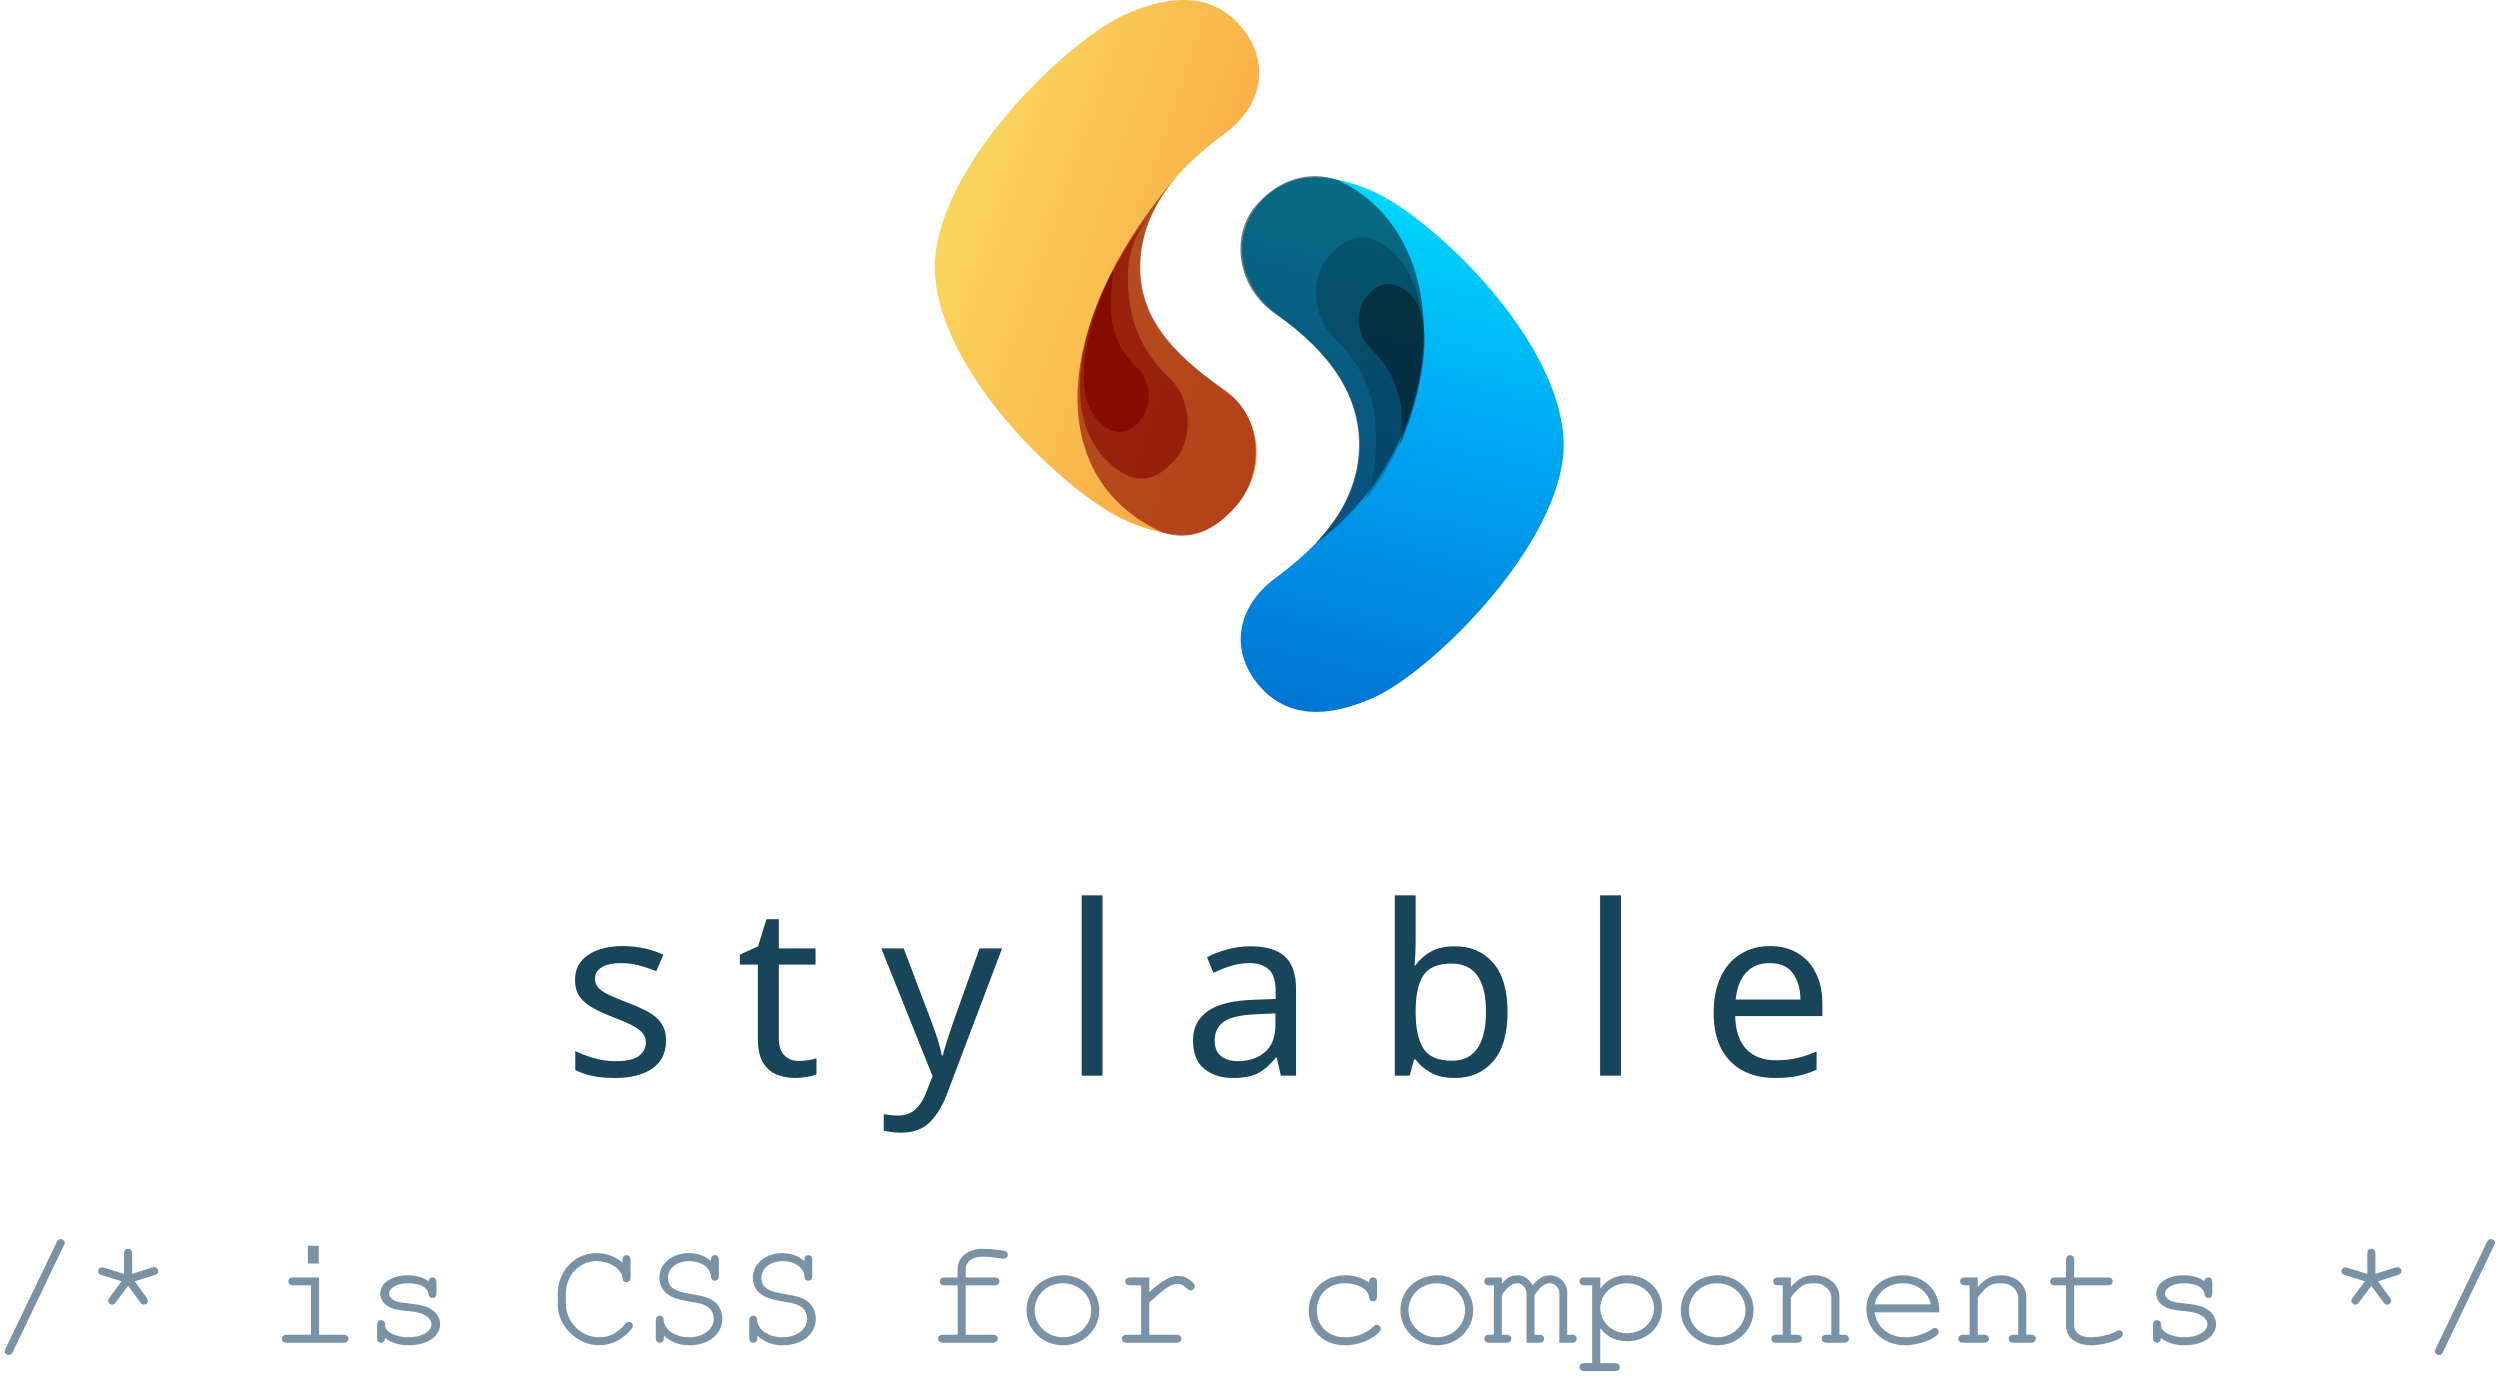
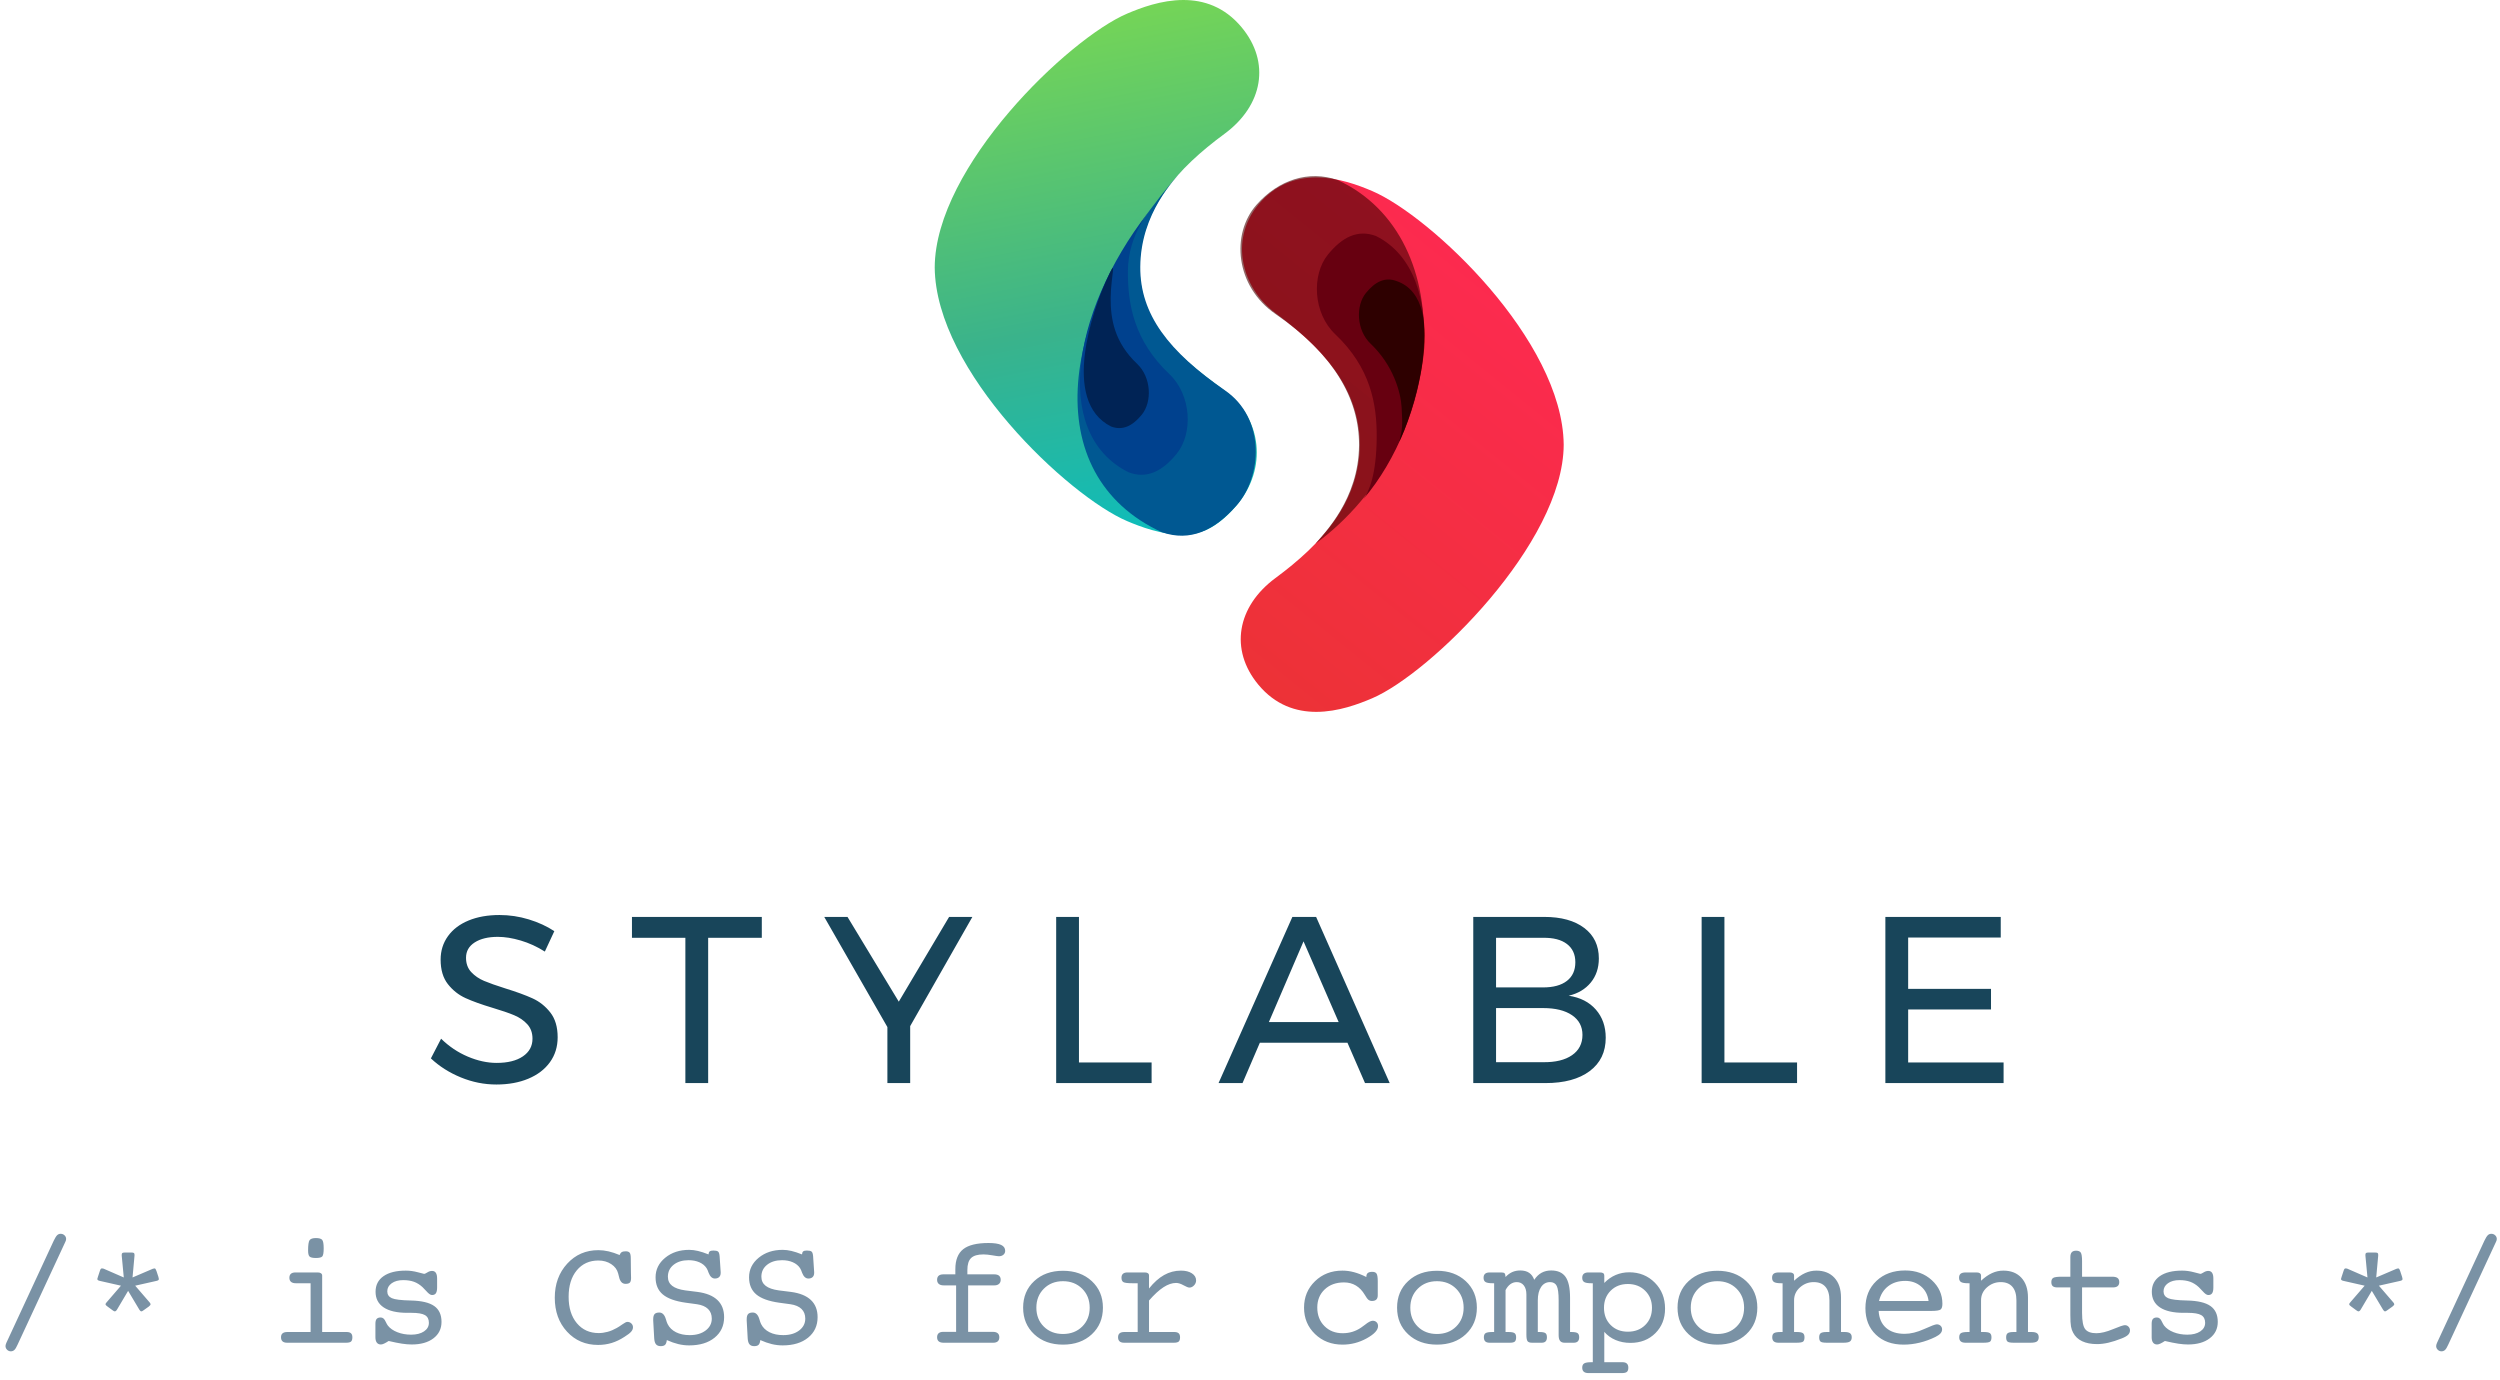
<svg xmlns="http://www.w3.org/2000/svg" width="337px" height="186px" viewBox="0 0 337 186" version="1.1">
  <defs>
-     <linearGradient x1="13.804%" y1="6.877%" x2="200.223%" y2="112.747%" id="linearGradient-1">
-       <stop stop-color="#FAD961" offset="0%" />
-       <stop stop-color="#F76E1E" offset="100%" />
-       <stop stop-color="#F76B1C" offset="100%" />
+     <linearGradient x1="66.548%" y1="-4.692%" x2="80.272%" y2="111.186%" id="linearGradient-1">
+       <stop stop-color="#7AD852" offset="0%" />
+       <stop stop-color="#3AB38B" offset="53.584%" />
+       <stop stop-color="#00BFC9" offset="100%" />
    </linearGradient>
-     <linearGradient x1="6.862%" y1="126.318%" x2="27.285%" y2="-18.451%" id="linearGradient-2">
-       <stop stop-color="#005CC2" offset="0%" />
-       <stop stop-color="#00A8F4" offset="59.908%" />
-       <stop stop-color="#00EBFF" offset="100%" />
+     <linearGradient x1="78.094%" y1="0.738%" x2="20.394%" y2="118.622%" id="linearGradient-2">
+       <stop stop-color="#FF2953" offset="0%" />
+       <stop stop-color="#EA3333" offset="100%" />
    </linearGradient>
  </defs>
  <g id="Page-1" stroke="none" stroke-width="1" fill="none" fill-rule="evenodd">
-     <g id="Sizes" transform="translate(-102, -516)">
-       <g id="96-logo-vertical" transform="translate(100, 516)">
-         <g id="logo-st-copy-2" transform="translate(128, 0)">
-           <g id="Group-67" stroke-width="1">
+     <g id="Logo-2" transform="translate(-152, -13681)">
+       <g id="Group-4" transform="translate(80, 13191)">
+         <g id="96-logo-vertical" transform="translate(70, 490)">
+           <g id="logo-st-copy-2" transform="translate(128, 0)">
            <g id="Group">
-               <path d="M25.946,1.832 C18.067,5.184 0.061,22.441 0,36.04 C0.106,50.098 18.067,66.896 25.946,70.249 C27.752,71.017 30.556,72.08 33.516,72.08 C36.216,72.08 38.502,70.748 40.828,67.95 C44.738,63.246 44.268,56.483 39.057,52.645 C32.821,48.055 27.718,43.935 27.612,36.04 C27.718,28.146 32.821,22.636 39.057,18.045 C44.268,14.207 45.283,8.386 41.373,3.682 C39.047,0.884 36.216,0 33.516,0 C30.555,0 27.752,1.063 25.946,1.832 Z" id="Fill-1" fill="url(#linearGradient-1)" />
-               <path d="M40.697,68.129 C44.155,64.196 44.584,56.393 39.157,52.645 C31.549,47.392 27.665,42.383 27.71,35.965 C27.762,28.687 32.394,24.13 33.548,22.71 C16.272,42.105 13.88,64.019 30.605,71.74 C34.431,73.07 37.709,71.528 40.697,68.129 Z" id="Fill-9" fill="#850100" opacity="0.6" />
-               <path d="M32.619,61.682 C34.839,58.954 34.627,53.782 31.63,50.943 C26.864,46.428 26.013,41.516 26.042,37.065 C26.075,32.017 29.049,28.856 29.79,27.871 C18.7,41.324 15.404,58.832 26.14,64.186 C28.597,65.109 30.701,64.039 32.619,61.682 Z" id="Fill-9" fill="#850600" opacity="0.6" />
-               <path d="M27.915,56.414 C29.331,54.673 29.196,51.372 27.284,49.561 C24.242,46.68 23.699,43.546 23.718,40.705 C23.739,37.483 24.76,34.703 23.082,38.424 C21.403,42.145 16.929,54.595 23.78,58.012 C25.348,58.601 26.691,57.918 27.915,56.414 Z" id="Fill-9" fill="#850B00" opacity="0.965" />
+               <g id="Group-3-Copy">
+                 <path d="M25.946,1.832 C18.067,5.184 0.061,22.441 0,36.04 C0.106,50.098 18.067,66.896 25.946,70.249 C27.752,71.017 30.556,72.08 33.516,72.08 C36.216,72.08 38.502,70.748 40.828,67.95 C44.738,63.246 44.268,56.483 39.057,52.645 C32.821,48.055 27.718,43.935 27.612,36.04 C27.718,28.146 32.821,22.636 39.057,18.045 C44.268,14.207 45.283,8.386 41.373,3.682 C39.047,0.884 36.216,0 33.516,0 C30.555,0 27.752,1.063 25.946,1.832 Z" id="Fill-1" fill="url(#linearGradient-1)" />
+                 <path d="M40.697,68.129 C44.155,64.196 44.584,56.393 39.157,52.645 C31.549,47.392 27.665,42.383 27.71,35.965 C27.762,28.687 32.394,24.13 33.548,22.71 C16.272,42.105 13.88,64.019 30.605,71.74 C34.431,73.07 37.709,71.528 40.697,68.129 Z" id="Fill-9" fill="#005892" />
+                 <path d="M32.619,61.166 C34.839,58.438 34.627,53.266 31.63,50.426 C26.864,45.912 26.013,41 26.042,36.549 C26.075,31.501 29.049,28.34 29.79,27.355 C18.7,40.807 15.404,58.316 26.14,63.67 C28.597,64.593 30.701,63.523 32.619,61.166 Z" id="Fill-9" fill="#00418E" />
+                 <path d="M27.915,55.898 C29.331,54.157 29.196,50.856 27.284,49.045 C24.242,46.164 23.699,43.029 23.718,40.189 C23.739,36.967 24.76,34.187 23.082,37.908 C21.403,41.629 16.929,54.079 23.78,57.496 C25.348,58.085 26.691,57.402 27.915,55.898 Z" id="Fill-9" fill="#002355" />
+               </g>
+               <g id="Group-4-Copy" transform="translate(41.21212, 23.74194)">
+                 <g id="Group-5">
+                   <path d="M10.22,72.218 C7.534,72.218 4.716,71.334 2.401,68.538 C-1.49,63.837 -0.473,58.019 4.712,54.184 C10.918,49.596 15.991,44.088 16.097,36.198 C15.991,28.308 10.912,23.068 4.712,18.456 C0.135,15.052 -1.49,8.559 2.401,3.858 C4.716,1.062 7.533,0.178 10.22,0.178 C13.167,0.178 15.957,1.241 17.755,2.009 C25.596,5.359 43.437,22.106 43.575,36.198 C43.531,49.481 25.596,67.037 17.755,70.387 C15.957,71.155 13.167,72.218 10.22,72.218 Z" id="Fill-1-Copy-6" fill="url(#linearGradient-2)" />
+                   <path d="M22.557,45.691 C26.033,41.758 25.444,34.699 19.988,30.951 C12.341,25.697 8.696,19.674 8.741,13.255 C8.793,5.977 13.449,1.42 14.609,-7.10542736e-15 C-3.436,13.255 -5.16,41.31 11.65,49.03 C15.497,50.36 19.554,49.089 22.557,45.691 Z" id="Fill-9" fill="#470000" opacity="0.6" style="mix-blend-mode: multiply;" transform="translate(12.36364, 24.77419) rotate(-180) translate(-12.36364, -24.77419) " />
+                   <path d="M23.285,40.696 C25.505,37.968 25.294,32.796 22.296,29.956 C17.53,25.442 16.679,20.53 16.709,16.079 C16.742,11.031 17.752,8.727 18.493,7.742 C9.467,18.35 6.516,38.077 16.806,43.2 C19.263,44.123 21.367,43.053 23.285,40.696 Z" id="Fill-9-Copy" fill="#670010" transform="translate(17.53804, 25.6359) rotate(-180) translate(-17.53804, -25.6359) " />
+                   <path d="M23.889,33.973 C25.306,32.232 25.171,28.932 23.258,27.12 C20.217,24.239 19.199,20.582 19.084,18.555 C18.944,16.054 18.96,15.699 19.399,13.935 C18.061,16.345 12.201,32.971 19.755,35.571 C21.322,36.16 22.665,35.477 23.889,33.973 Z" id="Fill-9-Copy-2" fill="#730000" style="mix-blend-mode: multiply;" transform="translate(20.40413, 24.85863) rotate(-180) translate(-20.40413, -24.85863) " />
+                 </g>
+               </g>
            </g>
-             <path d="M51.432,95.96 C48.746,95.96 45.928,95.076 43.613,92.28 C39.722,87.579 40.739,81.761 45.925,77.926 C52.131,73.338 57.203,67.83 57.309,59.94 C57.203,52.05 52.124,46.81 45.925,42.198 C41.348,38.794 39.722,32.301 43.613,27.6 C45.928,24.803 48.745,23.92 51.432,23.92 C54.379,23.92 57.169,24.983 58.967,25.75 C66.808,29.101 84.649,45.848 84.787,59.94 C84.743,73.223 66.808,90.779 58.967,94.129 C57.169,94.897 54.379,95.96 51.432,95.96 Z" id="Fill-1-Copy-6" fill="url(#linearGradient-2)" />
          </g>
-           <path d="M63.77,69.433 C67.245,65.499 66.656,58.44 61.2,54.692 C53.554,49.439 49.908,43.416 49.954,36.997 C50.006,29.719 54.661,25.162 55.821,23.742 C37.776,36.997 36.052,65.052 52.863,72.772 C56.709,74.102 60.766,72.831 63.77,69.433 Z" id="Fill-9" fill="#0D2434" opacity="0.6" transform="translate(53.57576, 48.51613) rotate(-180) translate(-53.57576, -48.51613) " />
-           <g id="Group-2" stroke-width="1" transform="translate(58.72727, 50.06452) rotate(-180) translate(-58.72727, -50.06452) translate(51, 32)">
-             <path d="M13.558,33.295 C15.778,30.567 15.567,25.395 12.569,22.555 C7.803,18.041 6.952,13.129 6.982,8.678 C7.015,3.63 8.025,1.326 8.766,0.341 C-0.26,10.949 -3.211,30.676 7.079,35.799 C9.536,36.722 11.64,35.652 13.558,33.295 Z" id="Fill-9-Copy" fill-opacity="0.407" fill="#001829" opacity="0.61" />
-             <path d="M8.339,28.027 C9.756,26.286 9.621,22.985 7.708,21.174 C4.667,18.293 3.648,14.636 3.534,12.608 C3.394,10.108 3.41,9.753 3.849,7.989 C2.511,10.398 -3.349,27.025 4.205,29.625 C5.772,30.214 7.115,29.531 8.339,28.027 Z" id="Fill-9-Copy-2" fill="#000000" opacity="0.385" />
-           </g>
+           <path d="M72.196,126.784 C71.076,126.453 70.047,126.288 69.108,126.288 C67.807,126.288 66.767,126.539 65.988,127.04 C65.209,127.541 64.82,128.229 64.82,129.104 C64.82,129.893 65.055,130.539 65.524,131.04 C65.993,131.541 66.569,131.936 67.252,132.224 C67.935,132.512 68.884,132.848 70.1,133.232 C71.615,133.701 72.841,134.149 73.78,134.576 C74.719,135.003 75.519,135.637 76.18,136.48 C76.841,137.323 77.172,138.437 77.172,139.824 C77.172,141.104 76.825,142.224 76.132,143.184 C75.439,144.144 74.468,144.885 73.22,145.408 C71.972,145.931 70.537,146.192 68.916,146.192 C67.273,146.192 65.673,145.872 64.116,145.232 C62.559,144.592 61.215,143.739 60.084,142.672 L61.46,140.016 C62.527,141.061 63.727,141.867 65.06,142.432 C66.393,142.997 67.689,143.28 68.948,143.28 C70.441,143.28 71.62,142.987 72.484,142.4 C73.348,141.813 73.78,141.019 73.78,140.016 C73.78,139.227 73.545,138.576 73.076,138.064 C72.607,137.552 72.015,137.147 71.3,136.848 C70.585,136.549 69.62,136.219 68.404,135.856 C66.911,135.408 65.695,134.971 64.756,134.544 C63.817,134.117 63.023,133.488 62.372,132.656 C61.721,131.824 61.396,130.725 61.396,129.36 C61.396,128.165 61.727,127.109 62.388,126.192 C63.049,125.275 63.977,124.571 65.172,124.08 C66.367,123.589 67.753,123.344 69.332,123.344 C70.676,123.344 71.993,123.541 73.284,123.936 C74.575,124.331 75.721,124.859 76.724,125.52 L75.444,128.272 C74.399,127.611 73.316,127.115 72.196,126.784 Z M87.188,123.6 L104.692,123.6 L104.692,126.416 L97.46,126.416 L97.46,146 L94.388,146 L94.388,126.416 L87.188,126.416 L87.188,123.6 Z M133.076,123.6 L124.692,138.32 L124.692,146 L121.62,146 L121.62,138.448 L113.108,123.6 L116.244,123.6 L123.156,135.024 L129.94,123.6 L133.076,123.6 Z M144.372,123.6 L147.444,123.6 L147.444,143.216 L157.236,143.216 L157.236,146 L144.372,146 L144.372,123.6 Z M186.004,146 L183.636,140.56 L171.828,140.56 L169.492,146 L166.26,146 L176.212,123.6 L179.412,123.6 L189.332,146 L186.004,146 Z M173.044,137.776 L182.452,137.776 L177.716,126.896 L173.044,137.776 Z M215.556,125.088 C216.868,126.08 217.524,127.451 217.524,129.2 C217.524,130.48 217.161,131.563 216.436,132.448 C215.711,133.333 214.719,133.925 213.46,134.224 C215.017,134.459 216.239,135.083 217.124,136.096 C218.009,137.109 218.452,138.373 218.452,139.888 C218.452,141.808 217.732,143.307 216.292,144.384 C214.852,145.461 212.863,146 210.324,146 L200.596,146 L200.596,123.6 L210.164,123.6 C212.447,123.6 214.244,124.096 215.556,125.088 Z M213.22,132.224 C213.977,131.637 214.356,130.8 214.356,129.712 C214.356,128.645 213.977,127.824 213.22,127.248 C212.463,126.672 211.391,126.395 210.004,126.416 L203.668,126.416 L203.668,133.104 L210.004,133.104 C211.391,133.104 212.463,132.811 213.22,132.224 Z M213.908,142.24 C214.847,141.589 215.316,140.677 215.316,139.504 C215.316,138.373 214.847,137.488 213.908,136.848 C212.969,136.208 211.668,135.888 210.004,135.888 L203.668,135.888 L203.668,143.184 L210.004,143.184 C211.668,143.205 212.969,142.891 213.908,142.24 Z M231.38,123.6 L234.452,123.6 L234.452,143.216 L244.244,143.216 L244.244,146 L231.38,146 L231.38,123.6 Z M256.148,123.6 L271.7,123.6 L271.7,126.384 L259.22,126.384 L259.22,133.296 L270.388,133.296 L270.388,136.08 L259.22,136.08 L259.22,143.216 L272.084,143.216 L272.084,146 L256.148,146 L256.148,123.6 Z" id="stylable" fill="#18455A" />
+           <path d="M4.361,181.277 C4.211,181.619 4.069,181.851 3.936,181.974 C3.802,182.097 3.643,182.159 3.459,182.159 C3.267,182.159 3.1,182.089 2.956,181.948 C2.813,181.808 2.741,181.639 2.741,181.441 C2.741,181.386 2.751,181.323 2.772,181.251 C2.792,181.179 2.82,181.103 2.854,181.021 L9.252,167.229 C9.423,166.874 9.573,166.633 9.703,166.506 C9.833,166.38 9.99,166.316 10.175,166.316 C10.38,166.316 10.554,166.385 10.698,166.521 C10.842,166.658 10.913,166.822 10.913,167.014 C10.913,167.068 10.905,167.13 10.888,167.198 C10.871,167.267 10.845,167.332 10.811,167.393 L4.361,181.277 Z M19.865,172.202 L22.572,171.043 L22.716,171.002 C22.763,170.989 22.801,170.982 22.828,170.982 C22.883,170.982 22.929,171.008 22.967,171.059 C23.004,171.11 23.047,171.204 23.095,171.341 L23.351,172.12 C23.372,172.202 23.387,172.269 23.397,172.32 C23.408,172.371 23.413,172.407 23.413,172.428 C23.413,172.482 23.385,172.53 23.331,172.571 C23.276,172.612 23.198,172.643 23.095,172.664 L20.224,173.31 L22.152,175.545 C22.199,175.586 22.235,175.632 22.259,175.683 C22.283,175.735 22.295,175.784 22.295,175.832 C22.295,175.866 22.273,175.909 22.229,175.96 C22.184,176.011 22.124,176.068 22.049,176.129 L21.372,176.611 C21.29,176.673 21.225,176.716 21.177,176.74 C21.13,176.763 21.089,176.775 21.054,176.775 C21.013,176.775 20.969,176.755 20.921,176.714 C20.873,176.673 20.829,176.618 20.788,176.55 L19.27,174.007 L17.763,176.55 C17.715,176.625 17.666,176.681 17.614,176.719 C17.563,176.757 17.513,176.775 17.466,176.775 C17.438,176.775 17.397,176.762 17.343,176.734 C17.288,176.707 17.226,176.666 17.158,176.611 L16.502,176.129 C16.413,176.068 16.344,176.011 16.297,175.96 C16.249,175.909 16.225,175.859 16.225,175.812 C16.225,175.777 16.239,175.735 16.266,175.683 C16.293,175.632 16.331,175.586 16.379,175.545 L18.306,173.31 L15.456,172.664 C15.346,172.643 15.263,172.611 15.205,172.566 C15.146,172.522 15.117,172.469 15.117,172.407 C15.117,172.394 15.129,172.351 15.153,172.279 C15.177,172.207 15.193,172.154 15.199,172.12 L15.456,171.341 C15.497,171.204 15.538,171.11 15.579,171.059 C15.62,171.008 15.668,170.982 15.722,170.982 C15.777,170.982 15.825,170.985 15.866,170.992 C15.907,170.999 15.945,171.009 15.979,171.023 L18.686,172.202 L18.409,169.259 L18.409,169.136 C18.409,169.02 18.44,168.941 18.501,168.9 C18.563,168.859 18.686,168.839 18.87,168.839 L19.67,168.839 C19.862,168.839 19.986,168.859 20.044,168.9 C20.103,168.941 20.132,169.02 20.132,169.136 L20.132,169.259 L19.865,172.202 Z M43.531,168.572 C43.531,167.834 43.598,167.369 43.731,167.178 C43.864,166.986 44.15,166.891 44.587,166.891 C45.011,166.891 45.291,166.971 45.428,167.132 C45.565,167.292 45.633,167.673 45.633,168.275 C45.633,168.863 45.57,169.227 45.443,169.367 C45.317,169.507 45.031,169.577 44.587,169.577 C44.15,169.577 43.864,169.512 43.731,169.382 C43.598,169.252 43.531,168.982 43.531,168.572 Z M45.428,179.554 L48.719,179.554 C48.986,179.554 49.183,179.611 49.309,179.723 C49.436,179.836 49.499,180.016 49.499,180.262 C49.499,180.542 49.439,180.735 49.319,180.841 C49.2,180.947 48.979,181 48.658,181 L40.701,181 C40.427,181 40.222,180.938 40.086,180.815 C39.949,180.692 39.881,180.508 39.881,180.262 C39.881,180.022 39.952,179.845 40.096,179.729 C40.24,179.612 40.455,179.554 40.742,179.554 L43.869,179.554 L43.869,172.981 L41.87,172.981 C41.59,172.981 41.376,172.918 41.229,172.792 C41.082,172.665 41.009,172.482 41.009,172.243 C41.009,172.004 41.077,171.824 41.214,171.705 C41.35,171.585 41.555,171.525 41.829,171.525 L44.833,171.525 C45.018,171.525 45.163,171.563 45.269,171.638 C45.375,171.713 45.428,171.816 45.428,171.946 L45.428,179.554 Z M52.606,180.262 L52.606,178.437 C52.606,178.136 52.662,177.92 52.775,177.791 C52.888,177.661 53.071,177.596 53.323,177.596 C53.604,177.596 53.826,177.787 53.99,178.17 C54.099,178.402 54.198,178.577 54.287,178.693 C54.574,179.062 54.998,179.358 55.559,179.58 C56.119,179.802 56.738,179.913 57.415,179.913 C58.139,179.913 58.72,179.766 59.158,179.472 C59.595,179.178 59.814,178.792 59.814,178.313 C59.814,177.828 59.638,177.483 59.286,177.278 C58.934,177.073 58.331,176.97 57.476,176.97 L56.912,176.97 C55.518,176.97 54.455,176.728 53.723,176.242 C52.992,175.757 52.626,175.053 52.626,174.13 C52.626,173.228 52.983,172.527 53.698,172.028 C54.412,171.529 55.415,171.279 56.707,171.279 C57.234,171.279 57.77,171.353 58.317,171.5 C58.864,171.647 59.151,171.72 59.178,171.72 C59.254,171.72 59.397,171.654 59.609,171.52 C59.821,171.387 60.03,171.32 60.235,171.32 C60.467,171.32 60.64,171.406 60.752,171.577 C60.865,171.748 60.922,172.004 60.922,172.346 L60.922,173.545 C60.922,173.908 60.867,174.169 60.758,174.33 C60.648,174.49 60.474,174.571 60.235,174.571 C60.03,174.571 59.777,174.396 59.476,174.048 C59.264,173.809 59.09,173.627 58.953,173.504 C58.591,173.169 58.204,172.928 57.794,172.781 C57.384,172.635 56.902,172.561 56.348,172.561 C55.706,172.561 55.188,172.703 54.795,172.987 C54.402,173.27 54.205,173.631 54.205,174.068 C54.205,174.499 54.407,174.807 54.81,174.991 C55.214,175.176 56.082,175.282 57.415,175.309 C58.837,175.343 59.876,175.591 60.532,176.052 C61.188,176.514 61.516,177.227 61.516,178.19 C61.516,179.113 61.154,179.852 60.429,180.405 C59.705,180.959 58.727,181.236 57.497,181.236 C57.107,181.236 56.673,181.2 56.195,181.128 C55.716,181.056 55.115,180.935 54.39,180.764 C54.151,180.921 53.946,181.039 53.775,181.118 C53.604,181.197 53.46,181.236 53.344,181.236 C53.105,181.236 52.922,181.152 52.795,180.985 C52.669,180.817 52.606,180.576 52.606,180.262 Z M85.521,169.177 C85.589,168.993 85.685,168.863 85.808,168.788 C85.931,168.712 86.109,168.675 86.341,168.675 C86.594,168.675 86.772,168.736 86.874,168.859 C86.977,168.982 87.028,169.235 87.028,169.618 C87.028,170.288 87.035,170.912 87.049,171.49 C87.062,172.067 87.069,172.318 87.069,172.243 C87.069,172.564 87.014,172.781 86.905,172.894 C86.796,173.007 86.601,173.063 86.321,173.063 C85.869,173.063 85.575,172.742 85.439,172.1 C85.391,171.908 85.353,171.761 85.326,171.659 C85.196,171.146 84.885,170.727 84.393,170.403 C83.901,170.078 83.323,169.916 82.66,169.916 C81.45,169.916 80.479,170.358 79.748,171.243 C79.016,172.129 78.651,173.316 78.651,174.807 C78.651,176.297 79.021,177.485 79.763,178.37 C80.505,179.255 81.484,179.698 82.701,179.698 C83.097,179.698 83.501,179.641 83.911,179.529 C84.321,179.416 84.724,179.247 85.121,179.021 C85.305,178.925 85.558,178.763 85.88,178.534 C86.201,178.305 86.43,178.19 86.567,178.19 C86.779,178.19 86.958,178.26 87.105,178.401 C87.252,178.541 87.325,178.713 87.325,178.918 C87.325,179.124 87.245,179.32 87.084,179.508 C86.924,179.696 86.625,179.927 86.187,180.2 C85.613,180.576 85.035,180.853 84.454,181.031 C83.873,181.208 83.261,181.297 82.619,181.297 C80.93,181.297 79.536,180.701 78.435,179.508 C77.335,178.315 76.784,176.789 76.784,174.93 C76.784,173.091 77.342,171.563 78.456,170.346 C79.57,169.129 80.971,168.521 82.66,168.521 C83.111,168.521 83.571,168.576 84.039,168.685 C84.507,168.794 85.001,168.958 85.521,169.177 Z M91.888,180.641 C91.854,180.949 91.776,181.162 91.653,181.282 C91.53,181.402 91.335,181.461 91.068,181.461 C90.781,181.461 90.567,181.378 90.427,181.21 C90.287,181.043 90.207,180.771 90.186,180.395 L90.053,178.016 L90.053,177.832 C90.053,177.503 90.116,177.271 90.243,177.134 C90.369,176.998 90.579,176.929 90.873,176.929 C91.283,176.929 91.577,177.223 91.755,177.811 C91.837,178.105 91.916,178.327 91.991,178.478 C92.23,178.956 92.608,179.325 93.124,179.585 C93.64,179.845 94.257,179.975 94.975,179.975 C95.857,179.975 96.573,179.766 97.123,179.349 C97.673,178.932 97.948,178.399 97.948,177.75 C97.948,177.209 97.779,176.775 97.441,176.447 C97.103,176.119 96.609,175.907 95.959,175.812 L94.442,175.606 C93.027,175.408 91.994,175.036 91.345,174.489 C90.696,173.942 90.371,173.173 90.371,172.182 C90.371,171.136 90.803,170.257 91.668,169.546 C92.533,168.835 93.611,168.48 94.903,168.48 C95.279,168.48 95.676,168.53 96.093,168.629 C96.51,168.728 96.981,168.883 97.508,169.095 C97.521,168.897 97.576,168.76 97.672,168.685 C97.767,168.61 97.931,168.572 98.164,168.572 C98.465,168.572 98.673,168.617 98.789,168.706 C98.906,168.794 98.977,169.006 99.005,169.341 L99.148,171.484 L99.148,171.587 C99.148,171.826 99.08,172.012 98.943,172.146 C98.806,172.279 98.615,172.346 98.369,172.346 C98.007,172.346 97.726,172.093 97.528,171.587 C97.432,171.3 97.337,171.084 97.241,170.941 C97.015,170.599 96.691,170.336 96.267,170.151 C95.843,169.967 95.361,169.875 94.821,169.875 C93.994,169.875 93.322,170.08 92.806,170.49 C92.29,170.9 92.032,171.437 92.032,172.1 C92.032,172.619 92.225,173.029 92.611,173.33 C92.998,173.631 93.587,173.836 94.38,173.945 L96.021,174.15 C97.21,174.308 98.106,174.672 98.707,175.242 C99.309,175.813 99.61,176.584 99.61,177.555 C99.61,178.703 99.182,179.624 98.328,180.318 C97.473,181.012 96.332,181.359 94.903,181.359 C94.411,181.359 93.922,181.301 93.437,181.185 C92.951,181.068 92.435,180.887 91.888,180.641 Z M104.49,180.641 C104.456,180.949 104.378,181.162 104.255,181.282 C104.132,181.402 103.937,181.461 103.67,181.461 C103.383,181.461 103.169,181.378 103.029,181.21 C102.889,181.043 102.809,180.771 102.788,180.395 L102.655,178.016 L102.655,177.832 C102.655,177.503 102.718,177.271 102.845,177.134 C102.971,176.998 103.181,176.929 103.475,176.929 C103.885,176.929 104.179,177.223 104.357,177.811 C104.439,178.105 104.518,178.327 104.593,178.478 C104.832,178.956 105.21,179.325 105.726,179.585 C106.242,179.845 106.859,179.975 107.577,179.975 C108.459,179.975 109.175,179.766 109.725,179.349 C110.275,178.932 110.551,178.399 110.551,177.75 C110.551,177.209 110.381,176.775 110.043,176.447 C109.705,176.119 109.211,175.907 108.561,175.812 L107.044,175.606 C105.629,175.408 104.596,175.036 103.947,174.489 C103.298,173.942 102.973,173.173 102.973,172.182 C102.973,171.136 103.405,170.257 104.27,169.546 C105.135,168.835 106.213,168.48 107.505,168.48 C107.881,168.48 108.278,168.53 108.695,168.629 C109.112,168.728 109.583,168.883 110.11,169.095 C110.123,168.897 110.178,168.76 110.274,168.685 C110.369,168.61 110.533,168.572 110.766,168.572 C111.067,168.572 111.275,168.617 111.391,168.706 C111.508,168.794 111.579,169.006 111.607,169.341 L111.75,171.484 L111.75,171.587 C111.75,171.826 111.682,172.012 111.545,172.146 C111.408,172.279 111.217,172.346 110.971,172.346 C110.609,172.346 110.328,172.093 110.13,171.587 C110.034,171.3 109.939,171.084 109.843,170.941 C109.617,170.599 109.293,170.336 108.869,170.151 C108.445,169.967 107.963,169.875 107.423,169.875 C106.596,169.875 105.924,170.08 105.408,170.49 C104.892,170.9 104.634,171.437 104.634,172.1 C104.634,172.619 104.827,173.029 105.213,173.33 C105.6,173.631 106.189,173.836 106.982,173.945 L108.623,174.15 C109.812,174.308 110.708,174.672 111.309,175.242 C111.911,175.813 112.212,176.584 112.212,177.555 C112.212,178.703 111.784,179.624 110.93,180.318 C110.075,181.012 108.934,181.359 107.505,181.359 C107.013,181.359 106.524,181.301 106.039,181.185 C105.553,181.068 105.037,180.887 104.49,180.641 Z M135.847,179.534 C136.127,179.534 136.341,179.595 136.488,179.718 C136.635,179.841 136.708,180.022 136.708,180.262 C136.708,180.508 136.638,180.692 136.498,180.815 C136.358,180.938 136.155,181 135.888,181 L129.182,181 C128.902,181 128.688,180.938 128.541,180.815 C128.394,180.692 128.321,180.508 128.321,180.262 C128.321,180.022 128.391,179.841 128.531,179.718 C128.671,179.595 128.874,179.534 129.141,179.534 L130.884,179.534 L130.884,173.269 L129.202,173.269 C128.922,173.269 128.705,173.204 128.551,173.074 C128.397,172.944 128.321,172.759 128.321,172.52 C128.321,172.274 128.392,172.089 128.536,171.966 C128.679,171.843 128.888,171.782 129.161,171.782 L130.781,171.782 L130.781,171.084 C130.781,169.847 131.134,168.95 131.838,168.393 C132.542,167.836 133.68,167.557 135.252,167.557 C136.018,167.557 136.583,167.643 136.949,167.813 C137.315,167.984 137.498,168.251 137.498,168.613 C137.498,168.825 137.419,169 137.262,169.136 C137.105,169.273 136.903,169.341 136.657,169.341 C136.534,169.341 136.238,169.3 135.77,169.218 C135.302,169.136 134.9,169.095 134.565,169.095 C133.793,169.095 133.239,169.258 132.904,169.582 C132.569,169.907 132.402,170.445 132.402,171.197 L132.402,171.782 L136.031,171.782 C136.312,171.782 136.525,171.843 136.672,171.966 C136.819,172.089 136.893,172.274 136.893,172.52 C136.893,172.752 136.818,172.935 136.667,173.069 C136.517,173.202 136.312,173.269 136.052,173.269 L132.504,173.269 L132.504,179.534 L135.847,179.534 Z M145.291,179.821 C146.344,179.821 147.207,179.488 147.88,178.821 C148.553,178.155 148.89,177.305 148.89,176.273 C148.89,175.241 148.552,174.388 147.875,173.715 C147.198,173.041 146.337,172.705 145.291,172.705 C144.245,172.705 143.385,173.041 142.712,173.715 C142.039,174.388 141.702,175.241 141.702,176.273 C141.702,177.312 142.037,178.163 142.707,178.826 C143.377,179.489 144.238,179.821 145.291,179.821 Z M150.674,176.273 C150.674,177.736 150.175,178.932 149.177,179.862 C148.179,180.792 146.884,181.256 145.291,181.256 C143.705,181.256 142.413,180.792 141.415,179.862 C140.417,178.932 139.918,177.736 139.918,176.273 C139.918,174.81 140.417,173.615 141.415,172.689 C142.413,171.763 143.705,171.3 145.291,171.3 C146.877,171.3 148.17,171.765 149.172,172.694 C150.173,173.624 150.674,174.817 150.674,176.273 Z M156.888,179.554 L160.292,179.554 C160.559,179.554 160.755,179.611 160.882,179.723 C161.008,179.836 161.072,180.016 161.072,180.262 C161.072,180.542 161.012,180.735 160.892,180.841 C160.772,180.947 160.552,181 160.231,181 L153.525,181 C153.258,181 153.056,180.938 152.92,180.815 C152.783,180.692 152.715,180.508 152.715,180.262 C152.715,180.022 152.785,179.845 152.925,179.729 C153.065,179.612 153.282,179.554 153.576,179.554 L155.36,179.554 L155.36,172.981 L154.663,172.981 C154,172.981 153.586,172.928 153.422,172.823 C153.258,172.717 153.176,172.523 153.176,172.243 C153.176,172.004 153.243,171.824 153.376,171.705 C153.509,171.585 153.713,171.525 153.986,171.525 L156.324,171.525 C156.509,171.525 156.649,171.561 156.744,171.633 C156.84,171.705 156.888,171.809 156.888,171.946 L156.888,173.689 C157.537,172.875 158.214,172.271 158.918,171.874 C159.622,171.478 160.381,171.279 161.195,171.279 C161.803,171.279 162.295,171.402 162.671,171.648 C163.047,171.895 163.235,172.212 163.235,172.602 C163.235,172.855 163.141,173.079 162.953,173.274 C162.765,173.469 162.558,173.566 162.333,173.566 C162.176,173.566 161.911,173.462 161.538,173.253 C161.166,173.045 160.832,172.94 160.538,172.94 C160.005,172.94 159.443,173.13 158.852,173.51 C158.26,173.889 157.606,174.489 156.888,175.309 L156.888,179.554 Z M186.183,172.141 L186.183,172.1 C186.183,171.874 186.248,171.708 186.378,171.602 C186.508,171.496 186.71,171.443 186.983,171.443 C187.263,171.443 187.457,171.525 187.562,171.689 C187.668,171.854 187.721,172.192 187.721,172.705 L187.721,174.612 C187.721,174.865 187.656,175.054 187.527,175.181 C187.397,175.307 187.202,175.371 186.942,175.371 C186.758,175.371 186.599,175.318 186.465,175.212 C186.332,175.106 186.17,174.885 185.978,174.55 C185.65,173.997 185.252,173.578 184.784,173.294 C184.315,173.01 183.777,172.869 183.169,172.869 C182.102,172.869 181.236,173.183 180.569,173.812 C179.903,174.441 179.57,175.254 179.57,176.252 C179.57,177.271 179.889,178.103 180.528,178.749 C181.167,179.395 181.989,179.718 182.994,179.718 C183.452,179.718 183.888,179.655 184.302,179.529 C184.715,179.402 185.107,179.212 185.476,178.959 C185.606,178.877 185.78,178.751 185.999,178.58 C186.443,178.218 186.792,178.037 187.045,178.037 C187.257,178.037 187.429,178.103 187.562,178.237 C187.696,178.37 187.762,178.542 187.762,178.754 C187.762,179.294 187.251,179.846 186.229,180.41 C185.208,180.974 184.122,181.256 182.974,181.256 C181.49,181.256 180.255,180.781 179.267,179.831 C178.279,178.881 177.785,177.695 177.785,176.273 C177.785,174.851 178.278,173.663 179.262,172.71 C180.246,171.756 181.477,171.279 182.953,171.279 C183.473,171.279 183.994,171.349 184.517,171.49 C185.04,171.63 185.595,171.847 186.183,172.141 Z M195.699,179.821 C196.752,179.821 197.615,179.488 198.288,178.821 C198.961,178.155 199.298,177.305 199.298,176.273 C199.298,175.241 198.96,174.388 198.283,173.715 C197.606,173.041 196.745,172.705 195.699,172.705 C194.653,172.705 193.793,173.041 193.12,173.715 C192.447,174.388 192.11,175.241 192.11,176.273 C192.11,177.312 192.445,178.163 193.115,178.826 C193.785,179.489 194.646,179.821 195.699,179.821 Z M201.082,176.273 C201.082,177.736 200.583,178.932 199.585,179.862 C198.587,180.792 197.292,181.256 195.699,181.256 C194.113,181.256 192.821,180.792 191.823,179.862 C190.825,178.932 190.326,177.736 190.326,176.273 C190.326,174.81 190.825,173.615 191.823,172.689 C192.821,171.763 194.113,171.3 195.699,171.3 C197.285,171.3 198.579,171.765 199.58,172.694 C200.582,173.624 201.082,174.817 201.082,176.273 Z M212.105,175.289 C212.105,174.325 212.018,173.674 211.844,173.335 C211.669,172.997 211.37,172.828 210.947,172.828 C210.441,172.828 210.039,173.046 209.742,173.484 C209.444,173.921 209.296,174.523 209.296,175.289 L209.296,179.554 L209.48,179.554 C209.897,179.554 210.176,179.604 210.316,179.703 C210.456,179.802 210.526,179.988 210.526,180.262 C210.526,180.508 210.468,180.692 210.352,180.815 C210.236,180.938 210.058,181 209.819,181 L208.516,181 C208.222,181 208.022,180.932 207.917,180.795 C207.811,180.658 207.758,180.364 207.758,179.913 L207.758,174.489 C207.758,173.976 207.641,173.571 207.409,173.274 C207.177,172.976 206.859,172.828 206.455,172.828 C206.148,172.828 205.866,172.918 205.609,173.099 C205.353,173.281 205.133,173.549 204.948,173.904 L204.948,179.554 L205.327,179.554 C205.738,179.554 206.014,179.605 206.158,179.708 C206.302,179.811 206.373,179.995 206.373,180.262 C206.373,180.542 206.315,180.735 206.199,180.841 C206.083,180.947 205.861,181 205.532,181 L202.805,181 C202.538,181 202.342,180.94 202.215,180.821 C202.089,180.701 202.026,180.515 202.026,180.262 C202.026,179.988 202.106,179.802 202.267,179.703 C202.427,179.604 202.74,179.554 203.205,179.554 L203.41,179.554 L203.41,172.981 L203.225,172.981 C202.747,172.981 202.42,172.927 202.246,172.817 C202.072,172.708 201.985,172.517 201.985,172.243 C201.985,172.004 202.053,171.824 202.19,171.705 C202.326,171.585 202.531,171.525 202.805,171.525 L204.374,171.525 C204.599,171.525 204.748,171.565 204.82,171.643 C204.892,171.722 204.934,171.888 204.948,172.141 C205.228,171.84 205.529,171.618 205.85,171.474 C206.172,171.331 206.534,171.259 206.937,171.259 C207.416,171.259 207.811,171.363 208.122,171.572 C208.433,171.78 208.663,172.096 208.814,172.52 C209.101,172.089 209.432,171.771 209.808,171.566 C210.184,171.361 210.615,171.259 211.1,171.259 C211.982,171.259 212.626,171.546 213.033,172.12 C213.44,172.694 213.643,173.624 213.643,174.909 L213.643,179.554 L213.807,179.554 C214.231,179.554 214.515,179.605 214.658,179.708 C214.802,179.811 214.874,179.995 214.874,180.262 C214.874,180.508 214.812,180.692 214.689,180.815 C214.566,180.938 214.385,181 214.146,181 L212.905,181 C212.632,181 212.43,180.918 212.3,180.754 C212.17,180.59 212.105,180.33 212.105,179.975 L212.105,175.289 Z M218.258,183.625 L220.719,183.625 C220.978,183.625 221.173,183.687 221.303,183.81 C221.433,183.933 221.498,184.117 221.498,184.363 C221.498,184.63 221.435,184.818 221.308,184.927 C221.182,185.037 220.958,185.091 220.636,185.091 L216.115,185.091 C215.841,185.091 215.634,185.03 215.494,184.907 C215.354,184.784 215.284,184.603 215.284,184.363 C215.284,184.09 215.371,183.898 215.545,183.789 C215.72,183.68 216.043,183.625 216.514,183.625 L216.709,183.625 L216.709,172.981 L216.514,172.981 C216.043,172.981 215.72,172.927 215.545,172.817 C215.371,172.708 215.284,172.517 215.284,172.243 C215.284,172.004 215.354,171.824 215.494,171.705 C215.634,171.585 215.841,171.525 216.115,171.525 L217.673,171.525 C217.878,171.525 218.027,171.56 218.119,171.628 C218.211,171.696 218.258,171.802 218.258,171.946 L218.258,172.94 C218.722,172.462 219.237,172.103 219.801,171.864 C220.365,171.625 220.971,171.505 221.621,171.505 C222.995,171.505 224.143,171.97 225.066,172.899 C225.989,173.829 226.45,174.995 226.45,176.396 C226.45,177.743 226.013,178.85 225.138,179.718 C224.263,180.586 223.145,181.021 221.785,181.021 C221.06,181.021 220.394,180.892 219.785,180.636 C219.177,180.38 218.668,180.012 218.258,179.534 L218.258,183.625 Z M221.436,179.513 C222.386,179.513 223.166,179.214 223.774,178.616 C224.383,178.018 224.687,177.244 224.687,176.293 C224.687,175.364 224.381,174.596 223.769,173.991 C223.157,173.386 222.38,173.084 221.436,173.084 C220.493,173.084 219.72,173.385 219.119,173.986 C218.517,174.588 218.217,175.357 218.217,176.293 C218.217,177.237 218.516,178.009 219.114,178.611 C219.712,179.212 220.486,179.513 221.436,179.513 Z M233.505,179.821 C234.558,179.821 235.421,179.488 236.094,178.821 C236.768,178.155 237.104,177.305 237.104,176.273 C237.104,175.241 236.766,174.388 236.089,173.715 C235.412,173.041 234.551,172.705 233.505,172.705 C232.459,172.705 231.6,173.041 230.926,173.715 C230.253,174.388 229.916,175.241 229.916,176.273 C229.916,177.312 230.251,178.163 230.921,178.826 C231.591,179.489 232.452,179.821 233.505,179.821 Z M238.888,176.273 C238.888,177.736 238.389,178.932 237.391,179.862 C236.393,180.792 235.098,181.256 233.505,181.256 C231.919,181.256 230.627,180.792 229.629,179.862 C228.631,178.932 228.132,177.736 228.132,176.273 C228.132,174.81 228.631,173.615 229.629,172.689 C230.627,171.763 231.919,171.3 233.505,171.3 C235.091,171.3 236.385,171.765 237.386,172.694 C238.388,173.624 238.888,174.817 238.888,176.273 Z M242.293,179.554 L242.293,172.981 L242.098,172.981 C241.633,172.981 241.313,172.927 241.139,172.817 C240.965,172.708 240.878,172.517 240.878,172.243 C240.878,171.99 240.949,171.807 241.093,171.695 C241.237,171.582 241.469,171.525 241.79,171.525 L243.257,171.525 C243.441,171.525 243.585,171.563 243.687,171.638 C243.79,171.713 243.841,171.816 243.841,171.946 L243.841,172.643 C244.34,172.178 244.834,171.835 245.323,171.613 C245.812,171.39 246.319,171.279 246.845,171.279 C247.878,171.279 248.689,171.601 249.281,172.243 C249.872,172.886 250.168,173.774 250.168,174.909 L250.168,179.554 L250.65,179.554 C250.991,179.554 251.238,179.611 251.388,179.723 C251.538,179.836 251.614,180.016 251.614,180.262 C251.614,180.528 251.533,180.718 251.373,180.831 C251.212,180.944 250.927,181 250.516,181 L248.25,181 C247.813,181 247.532,180.949 247.409,180.846 C247.286,180.744 247.225,180.549 247.225,180.262 C247.225,179.995 247.297,179.811 247.44,179.708 C247.584,179.605 247.854,179.554 248.25,179.554 L248.609,179.554 L248.609,175.289 C248.609,174.489 248.428,173.879 248.066,173.458 C247.703,173.038 247.177,172.828 246.487,172.828 C245.789,172.828 245.174,173.063 244.641,173.535 C244.108,174.007 243.841,174.591 243.841,175.289 L243.841,179.554 L244.2,179.554 C244.61,179.554 244.887,179.605 245.031,179.708 C245.174,179.811 245.246,179.995 245.246,180.262 C245.246,180.549 245.184,180.744 245.061,180.846 C244.938,180.949 244.637,181 244.159,181 L241.739,181 C241.459,181 241.249,180.94 241.108,180.821 C240.968,180.701 240.898,180.515 240.898,180.262 C240.898,179.988 240.979,179.802 241.139,179.703 C241.3,179.604 241.613,179.554 242.077,179.554 L242.293,179.554 Z M255.243,176.714 C255.298,177.698 255.631,178.459 256.243,178.995 C256.855,179.532 257.691,179.8 258.75,179.8 C259.55,179.8 260.422,179.587 261.365,179.159 C262.308,178.732 262.879,178.519 263.077,178.519 C263.282,178.519 263.453,178.583 263.59,178.713 C263.727,178.843 263.795,179.004 263.795,179.195 C263.795,179.394 263.723,179.575 263.58,179.739 C263.436,179.903 263.207,180.063 262.893,180.221 C262.209,180.556 261.503,180.812 260.775,180.99 C260.047,181.167 259.324,181.256 258.607,181.256 C257.048,181.256 255.801,180.807 254.864,179.908 C253.927,179.009 253.459,177.818 253.459,176.334 C253.459,174.824 253.955,173.6 254.946,172.664 C255.937,171.727 257.229,171.259 258.822,171.259 C260.264,171.259 261.461,171.696 262.411,172.571 C263.361,173.446 263.836,174.506 263.836,175.75 C263.836,176.133 263.756,176.389 263.595,176.519 C263.435,176.649 262.999,176.714 262.288,176.714 L255.243,176.714 Z M255.295,175.371 L261.97,175.371 C261.867,174.557 261.527,173.903 260.95,173.407 C260.372,172.911 259.663,172.664 258.822,172.664 C257.913,172.664 257.147,172.903 256.525,173.381 C255.903,173.86 255.493,174.523 255.295,175.371 Z M267.497,179.554 L267.497,172.981 L267.302,172.981 C266.837,172.981 266.518,172.927 266.343,172.817 C266.169,172.708 266.082,172.517 266.082,172.243 C266.082,171.99 266.154,171.807 266.297,171.695 C266.441,171.582 266.673,171.525 266.994,171.525 L268.461,171.525 C268.645,171.525 268.789,171.563 268.891,171.638 C268.994,171.713 269.045,171.816 269.045,171.946 L269.045,172.643 C269.544,172.178 270.038,171.835 270.527,171.613 C271.016,171.39 271.523,171.279 272.05,171.279 C273.082,171.279 273.894,171.601 274.485,172.243 C275.076,172.886 275.372,173.774 275.372,174.909 L275.372,179.554 L275.854,179.554 C276.196,179.554 276.442,179.611 276.592,179.723 C276.742,179.836 276.818,180.016 276.818,180.262 C276.818,180.528 276.737,180.718 276.577,180.831 C276.416,180.944 276.131,181 275.72,181 L273.454,181 C273.017,181 272.737,180.949 272.614,180.846 C272.49,180.744 272.429,180.549 272.429,180.262 C272.429,179.995 272.501,179.811 272.644,179.708 C272.788,179.605 273.058,179.554 273.454,179.554 L273.813,179.554 L273.813,175.289 C273.813,174.489 273.632,173.879 273.27,173.458 C272.907,173.038 272.381,172.828 271.691,172.828 C270.993,172.828 270.378,173.063 269.845,173.535 C269.312,174.007 269.045,174.591 269.045,175.289 L269.045,179.554 L269.404,179.554 C269.814,179.554 270.091,179.605 270.235,179.708 C270.378,179.811 270.45,179.995 270.45,180.262 C270.45,180.549 270.388,180.744 270.265,180.846 C270.142,180.949 269.842,181 269.363,181 L266.943,181 C266.663,181 266.453,180.94 266.312,180.821 C266.172,180.701 266.102,180.515 266.102,180.262 C266.102,179.988 266.183,179.802 266.343,179.703 C266.504,179.604 266.817,179.554 267.281,179.554 L267.497,179.554 Z M286.713,172.1 C287.048,172.1 287.292,172.158 287.446,172.274 C287.6,172.39 287.677,172.575 287.677,172.828 C287.677,173.067 287.605,173.246 287.461,173.366 C287.318,173.486 287.102,173.545 286.815,173.545 L282.662,173.545 L282.662,176.97 C282.662,178.091 282.808,178.83 283.098,179.185 C283.389,179.541 283.886,179.718 284.59,179.718 C285.212,179.718 285.957,179.537 286.825,179.175 C287.694,178.812 288.23,178.631 288.435,178.631 C288.627,178.631 288.789,178.7 288.922,178.836 C289.056,178.973 289.122,179.141 289.122,179.339 C289.122,179.564 289.039,179.761 288.871,179.928 C288.704,180.096 288.418,180.258 288.015,180.416 C287.345,180.682 286.742,180.877 286.205,181 C285.668,181.123 285.164,181.185 284.693,181.185 C283.893,181.185 283.221,181.056 282.678,180.8 C282.134,180.544 281.729,180.163 281.463,179.657 C281.326,179.417 281.229,179.134 281.17,178.806 C281.112,178.478 281.083,177.972 281.083,177.288 L281.083,173.545 L279.34,173.545 C279.053,173.545 278.844,173.489 278.715,173.376 C278.585,173.263 278.52,173.081 278.52,172.828 C278.52,172.547 278.609,172.356 278.786,172.253 C278.964,172.151 279.344,172.1 279.925,172.1 L281.083,172.1 L281.083,169.454 C281.083,169.16 281.146,168.943 281.273,168.803 C281.399,168.663 281.596,168.593 281.863,168.593 C282.163,168.593 282.372,168.678 282.488,168.849 C282.604,169.02 282.662,169.41 282.662,170.018 L282.662,172.1 L286.713,172.1 Z M292.045,180.262 L292.045,178.437 C292.045,178.136 292.101,177.92 292.214,177.791 C292.327,177.661 292.51,177.596 292.762,177.596 C293.043,177.596 293.265,177.787 293.429,178.17 C293.538,178.402 293.637,178.577 293.726,178.693 C294.013,179.062 294.437,179.358 294.998,179.58 C295.558,179.802 296.177,179.913 296.854,179.913 C297.578,179.913 298.159,179.766 298.597,179.472 C299.034,179.178 299.253,178.792 299.253,178.313 C299.253,177.828 299.077,177.483 298.725,177.278 C298.373,177.073 297.77,176.97 296.915,176.97 L296.351,176.97 C294.957,176.97 293.894,176.728 293.162,176.242 C292.431,175.757 292.065,175.053 292.065,174.13 C292.065,173.228 292.422,172.527 293.137,172.028 C293.851,171.529 294.854,171.279 296.146,171.279 C296.673,171.279 297.209,171.353 297.756,171.5 C298.303,171.647 298.59,171.72 298.617,171.72 C298.693,171.72 298.836,171.654 299.048,171.52 C299.26,171.387 299.469,171.32 299.674,171.32 C299.906,171.32 300.079,171.406 300.191,171.577 C300.304,171.748 300.361,172.004 300.361,172.346 L300.361,173.545 C300.361,173.908 300.306,174.169 300.197,174.33 C300.087,174.49 299.913,174.571 299.674,174.571 C299.469,174.571 299.216,174.396 298.915,174.048 C298.703,173.809 298.529,173.627 298.392,173.504 C298.03,173.169 297.643,172.928 297.233,172.781 C296.823,172.635 296.341,172.561 295.787,172.561 C295.145,172.561 294.627,172.703 294.234,172.987 C293.841,173.27 293.644,173.631 293.644,174.068 C293.644,174.499 293.846,174.807 294.249,174.991 C294.653,175.176 295.521,175.282 296.854,175.309 C298.276,175.343 299.315,175.591 299.971,176.052 C300.627,176.514 300.955,177.227 300.955,178.19 C300.955,179.113 300.593,179.852 299.868,180.405 C299.144,180.959 298.166,181.236 296.936,181.236 C296.546,181.236 296.112,181.2 295.634,181.128 C295.155,181.056 294.553,180.935 293.829,180.764 C293.59,180.921 293.385,181.039 293.214,181.118 C293.043,181.197 292.899,181.236 292.783,181.236 C292.544,181.236 292.361,181.152 292.234,180.985 C292.108,180.817 292.045,180.576 292.045,180.262 Z M322.314,172.202 L325.021,171.043 L325.165,171.002 C325.213,170.989 325.25,170.982 325.278,170.982 C325.332,170.982 325.378,171.008 325.416,171.059 C325.454,171.11 325.496,171.204 325.544,171.341 L325.801,172.12 C325.821,172.202 325.836,172.269 325.847,172.32 C325.857,172.371 325.862,172.407 325.862,172.428 C325.862,172.482 325.835,172.53 325.78,172.571 C325.725,172.612 325.647,172.643 325.544,172.664 L322.673,173.31 L324.601,175.545 C324.649,175.586 324.685,175.632 324.708,175.683 C324.732,175.735 324.744,175.784 324.744,175.832 C324.744,175.866 324.722,175.909 324.678,175.96 C324.633,176.011 324.573,176.068 324.498,176.129 L323.822,176.611 C323.74,176.673 323.675,176.716 323.627,176.74 C323.579,176.763 323.538,176.775 323.504,176.775 C323.463,176.775 323.418,176.755 323.37,176.714 C323.323,176.673 323.278,176.618 323.237,176.55 L321.719,174.007 L320.212,176.55 C320.164,176.625 320.115,176.681 320.063,176.719 C320.012,176.757 319.963,176.775 319.915,176.775 C319.887,176.775 319.846,176.762 319.792,176.734 C319.737,176.707 319.676,176.666 319.607,176.611 L318.951,176.129 C318.862,176.068 318.794,176.011 318.746,175.96 C318.698,175.909 318.674,175.859 318.674,175.812 C318.674,175.777 318.688,175.735 318.715,175.683 C318.742,175.632 318.78,175.586 318.828,175.545 L320.756,173.31 L317.905,172.664 C317.796,172.643 317.712,172.611 317.654,172.566 C317.596,172.522 317.567,172.469 317.567,172.407 C317.567,172.394 317.579,172.351 317.603,172.279 C317.626,172.207 317.642,172.154 317.649,172.12 L317.905,171.341 C317.946,171.204 317.987,171.11 318.028,171.059 C318.069,171.008 318.117,170.982 318.172,170.982 C318.226,170.982 318.274,170.985 318.315,170.992 C318.356,170.999 318.394,171.009 318.428,171.023 L321.135,172.202 L320.858,169.259 L320.858,169.136 C320.858,169.02 320.889,168.941 320.95,168.9 C321.012,168.859 321.135,168.839 321.32,168.839 L322.119,168.839 C322.311,168.839 322.436,168.859 322.494,168.9 C322.552,168.941 322.581,169.02 322.581,169.136 L322.581,169.259 L322.314,172.202 Z M332.014,181.277 C331.864,181.619 331.722,181.851 331.589,181.974 C331.456,182.097 331.297,182.159 331.112,182.159 C330.921,182.159 330.753,182.089 330.61,181.948 C330.466,181.808 330.394,181.639 330.394,181.441 C330.394,181.386 330.405,181.323 330.425,181.251 C330.446,181.179 330.473,181.103 330.507,181.021 L336.906,167.229 C337.076,166.874 337.227,166.633 337.357,166.506 C337.487,166.38 337.644,166.316 337.828,166.316 C338.033,166.316 338.208,166.385 338.351,166.521 C338.495,166.658 338.567,166.822 338.567,167.014 C338.567,167.068 338.558,167.13 338.541,167.198 C338.524,167.267 338.498,167.332 338.464,167.393 L332.014,181.277 Z" id="/*-is-CSS-for-compon" fill="#7A92A5" />
        </g>
-         <text id="stylable" font-family="Montserrat-Regular, Montserrat" font-size="32" font-weight="normal" line-spacing="41" letter-spacing="8" fill="#18455A">
-           <tspan x="77.892" y="145">stylable</tspan>
-         </text>
-         <text id="/*-is-CSS-for-compon" font-family="Courier" font-size="21" font-weight="normal" fill="#7A92A5">
-           <tspan x="0.372" y="181">/* is CSS for components */</tspan>
-         </text>
      </g>
    </g>
  </g>
</svg>
